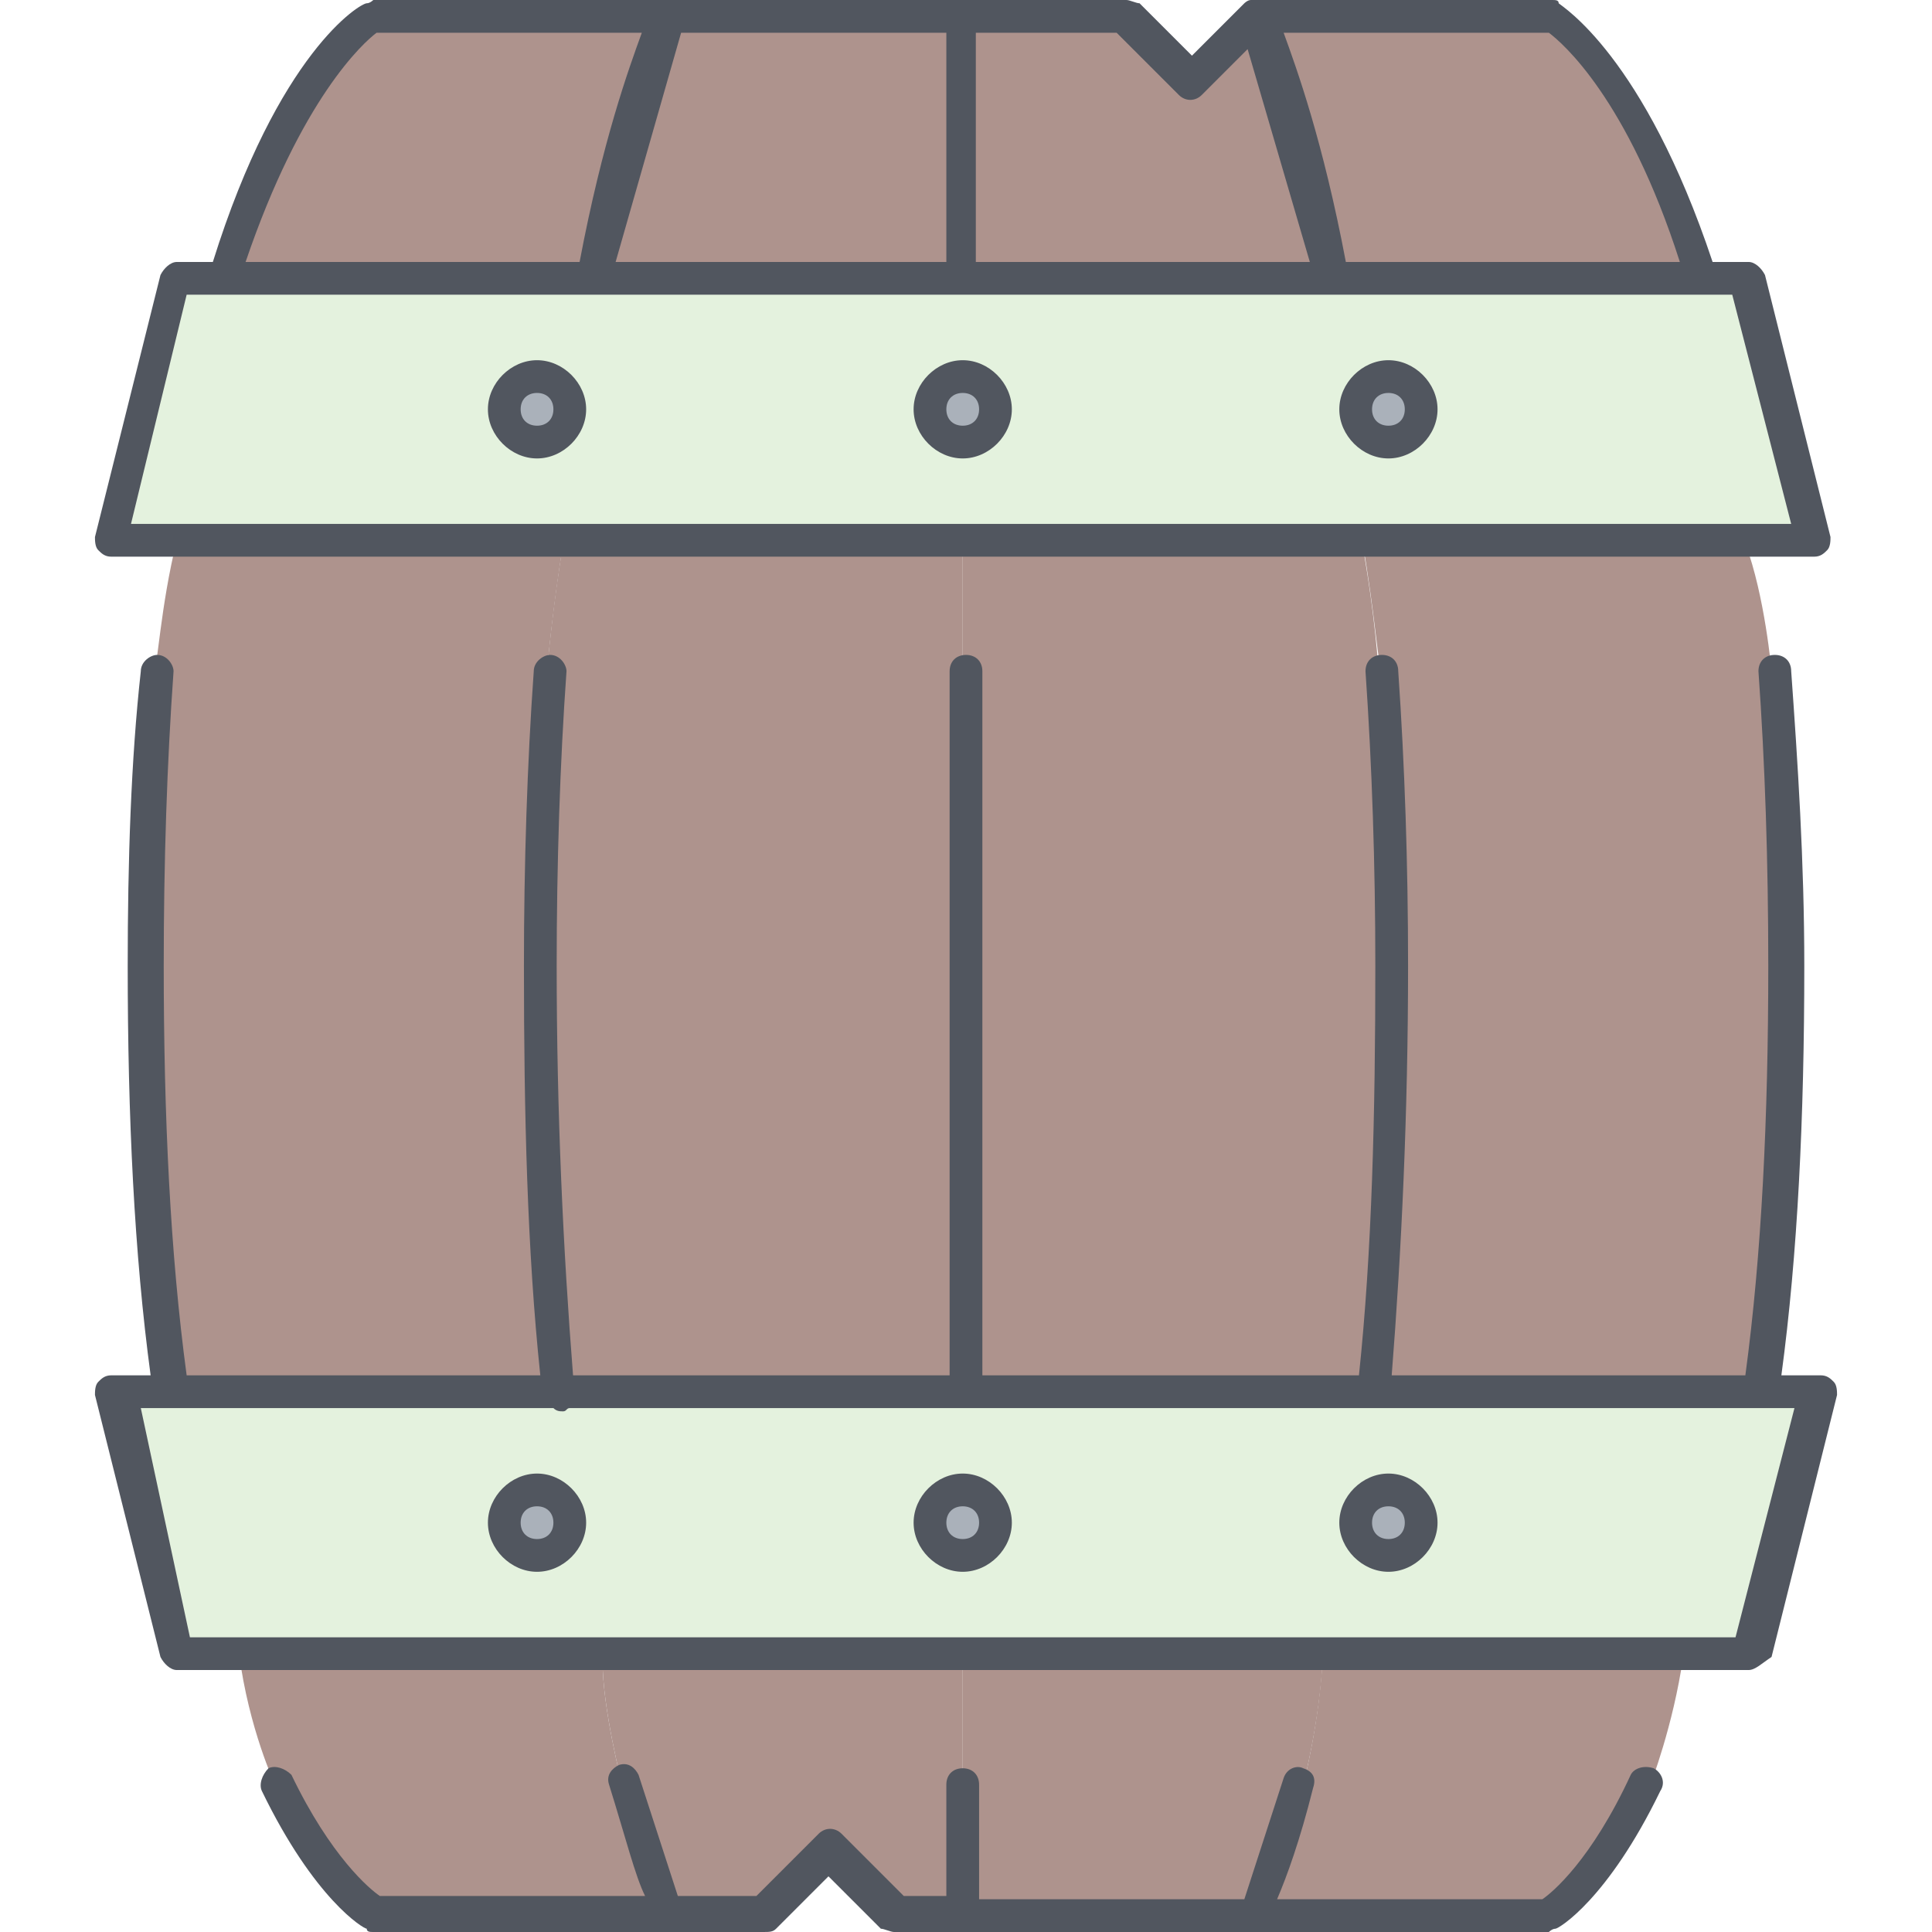
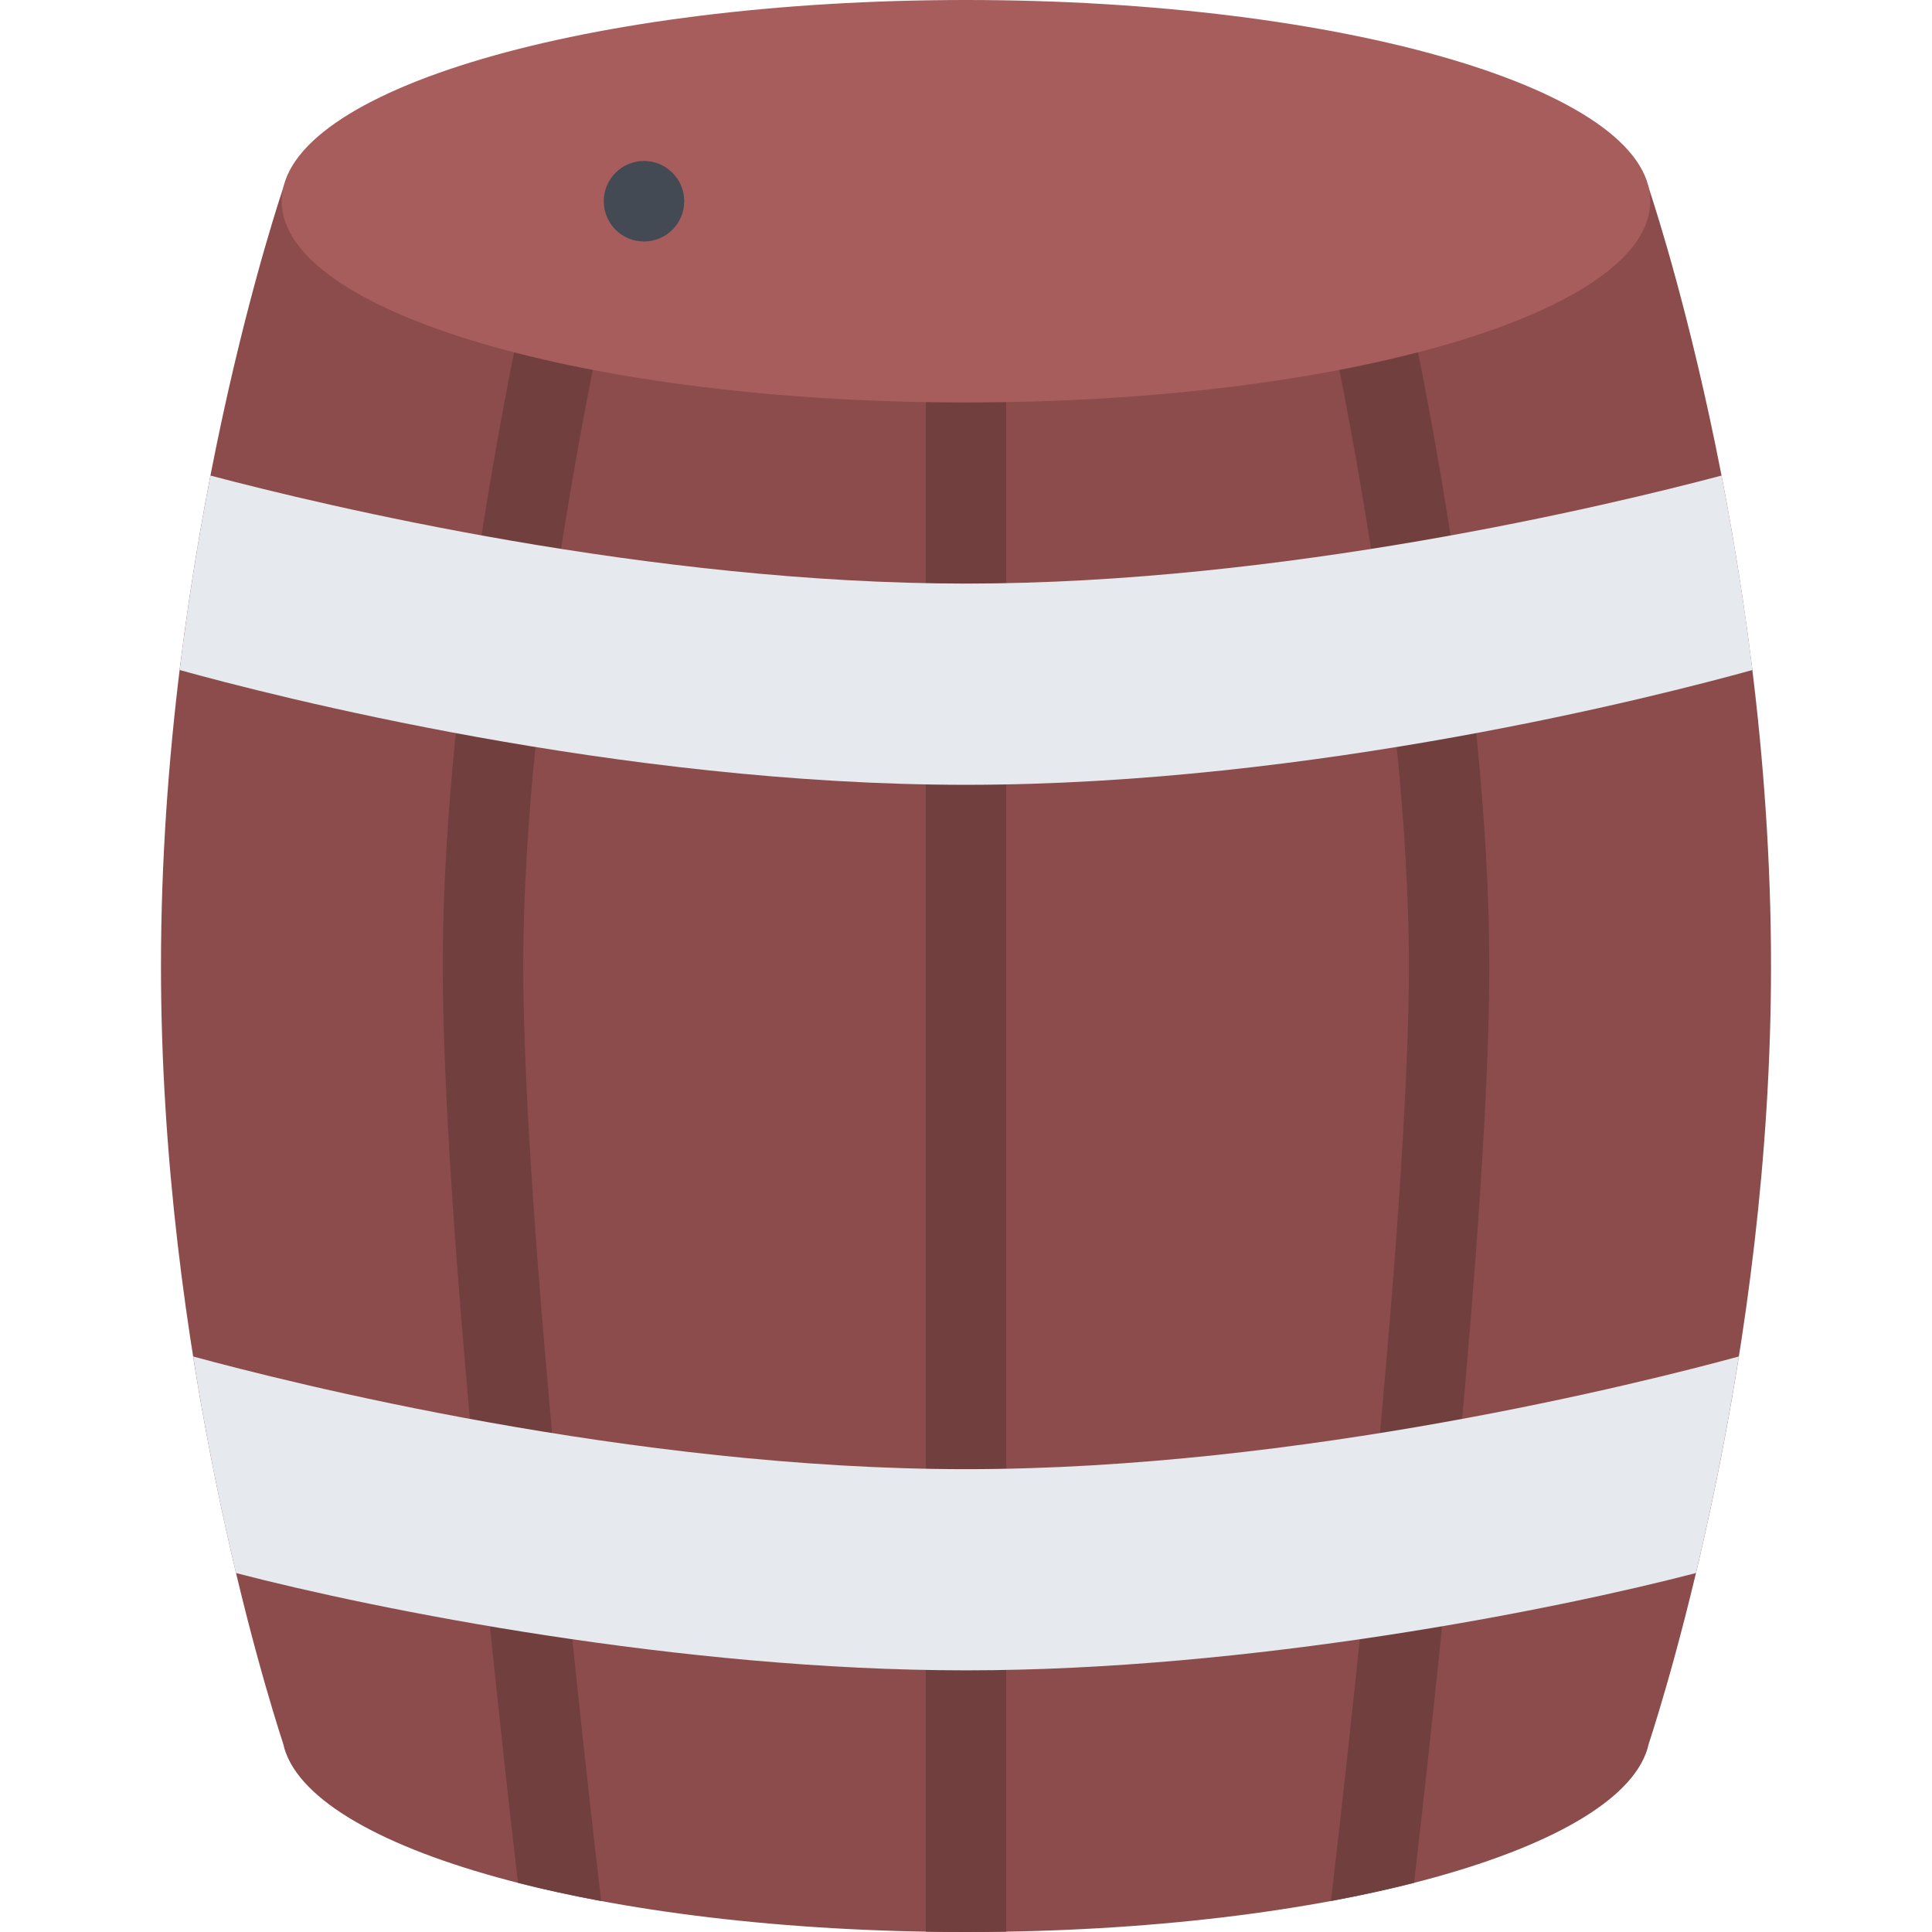
- <svg xmlns="http://www.w3.org/2000/svg" height="800px" width="800px" version="1.1" id="Layer_1" viewBox="0 0 503.467 503.467" xml:space="preserve">
-   <g transform="translate(4 1)">
-     <g>
-       <path style="fill:#AE938D;" d="M58.293,429.933h94.72v1.707c0,12.8,5.12,32.427,5.12,32.427    c5.973,23.893,11.947,34.133,11.947,34.133h-76.8c0,0-11.947-6.827-25.6-34.133C67.68,464.067,60.854,449.56,58.293,429.933    L58.293,429.933z M93.28,3.267h76.8c0,0-10.24,20.48-19.627,67.413v0.853H54.027C71.947,16.067,93.28,3.267,93.28,3.267z     M42.08,139.8h100.693v0.853c-2.56,15.36-4.267,33.28-4.267,33.28c-1.707,23.04-2.56,48.64-2.56,76.8    c0,43.52,1.707,80.213,5.12,110.933H40.374c-4.267-29.867-6.827-66.56-6.827-110.933c0-29.013,0.853-54.613,2.56-76.8    C36.96,173.933,37.813,156.867,42.08,139.8L42.08,139.8z" />
-       <path style="fill:#AE938D;" d="M246.88,139.8v221.867H141.067c-2.56-30.72-5.12-67.413-5.12-110.933    c0-28.16,0.853-53.76,2.56-76.8c0,0,1.707-18.773,4.267-33.28V139.8H246.88z M246.88,3.267v68.267h-96.427V70.68    C159.84,22.893,170.08,3.267,170.08,3.267H246.88z M153.013,429.933h93.867V498.2h-17.067l-17.067-17.067L195.68,498.2h-25.6    c0,0-5.12-10.24-11.947-34.133c0,0-5.12-19.627-5.12-32.427V429.933z" />
-       <path style="fill:#AE938D;" d="M343.307,70.68L343.307,70.68l-96.427,0.853V3.267h42.667l17.067,17.067L323.68,3.267    C323.68,3.267,333.92,23.747,343.307,70.68z M355.253,173.933c1.707,23.04,2.56,48.64,2.56,76.8c0,42.667-1.707,79.36-5.12,110.08    v0.853H246.88V139.8h104.107v0.853C354.4,159.427,355.253,173.933,355.253,173.933z M246.88,429.933h93.867v0.853    c-0.853,17.067-5.12,33.28-5.12,33.28C328.8,487.96,323.68,498.2,323.68,498.2h-76.8V429.933z" />
-       <path style="fill:#AE938D;" d="M438.88,71.533h-96.427V70.68c-9.387-47.787-19.627-67.413-19.627-67.413h76.8    C400.48,3.267,421.814,16.067,438.88,71.533z M350.987,139.8h99.84v0.853c5.12,13.653,6.827,33.28,6.827,33.28    c1.707,22.187,3.413,47.787,3.413,76.8c0,44.373-2.56,81.067-6.827,110.933H353.547v-0.853c3.413-30.72,5.12-67.413,5.12-110.08    c0-28.16-0.853-53.76-2.56-76.8C355.253,173.933,354.4,159.427,350.987,139.8L350.987,139.8z M340.747,429.933h93.867v0.853    c-2.56,17.92-8.533,33.28-8.533,33.28c-13.653,27.307-25.6,34.133-25.6,34.133h-76.8c0,0,5.12-10.24,11.947-34.133    C335.627,464.067,339.893,447.853,340.747,429.933L340.747,429.933z" />
-     </g>
-     <path style="fill:#E4F2DE;" d="M141.067,361.667H246.88h105.813h100.693h15.36l-17.067,68.267h-17.067h-93.867H246.88h-93.867   h-94.72H42.08l-17.067-68.267h15.36H141.067z M451.68,71.533l17.067,68.267h-17.92h-99.84H246.88H141.92H42.08H25.013L42.08,71.533   h12.8h96.427h96.427h96.427h96.427H451.68z" />
-     <path style="fill:#AAB1BA;" d="M357.814,404.333c5.12,0,8.533-3.413,8.533-8.533s-3.413-8.533-8.533-8.533   c-5.12,0-8.533,3.413-8.533,8.533S352.693,404.333,357.814,404.333z M357.814,114.2c5.12,0,8.533-3.413,8.533-8.533   c0-5.12-3.413-8.533-8.533-8.533c-5.12,0-8.533,3.413-8.533,8.533C349.28,110.787,352.693,114.2,357.814,114.2z M246.88,114.2   c5.12,0,8.533-3.413,8.533-8.533c0-5.12-3.413-8.533-8.533-8.533s-8.533,3.413-8.533,8.533   C238.347,110.787,241.76,114.2,246.88,114.2z M135.947,114.2c5.12,0,8.533-3.413,8.533-8.533c0-5.12-3.413-8.533-8.533-8.533   c-5.12,0-8.533,3.413-8.533,8.533C127.413,110.787,130.827,114.2,135.947,114.2z M246.88,404.333c5.12,0,8.533-3.413,8.533-8.533   s-3.413-8.533-8.533-8.533s-8.533,3.413-8.533,8.533S241.76,404.333,246.88,404.333z M135.947,404.333   c5.12,0,8.533-3.413,8.533-8.533s-3.413-8.533-8.533-8.533c-5.12,0-8.533,3.413-8.533,8.533S130.827,404.333,135.947,404.333z" />
+ <svg xmlns="http://www.w3.org/2000/svg" height="800px" width="800px" version="1.1" id="Layer_1" viewBox="0 0 511.672 511.672" xml:space="preserve">
+   <path style="fill:#8C4C4C;" d="M469.039,255.836c0-112.209-32.604-206.711-32.604-206.711H255.84H75.221  c0,0-32.588,94.502-32.588,206.711c0,102.528,27.623,191.439,32.37,205.993c6.074,27.826,84.696,49.843,180.837,49.843  c96.118,0,174.756-22.017,180.814-49.843C441.432,447.26,469.039,358.364,469.039,255.836z" />
+   <g>
+     <path style="fill:#723F3F;" d="M245.175,511.578c3.529,0.062,7.074,0.094,10.665,0.094c3.576,0,7.121-0.031,10.649-0.094V100.654   h-21.314L245.175,511.578L245.175,511.578z" />
+     <path style="fill:#723F3F;" d="M138.868,80.355c-0.89,3.966-21.611,97.906-21.611,175.481c0,65.864,15.021,200.59,19.925,242.813   c6.917,1.765,14.272,3.372,22.033,4.81c-3.529-30.122-20.644-179.354-20.644-247.623c0-75.187,20.893-169.892,21.111-170.844   L138.868,80.355z" />
+     <path style="fill:#723F3F;" d="M352.021,84.992c0.219,0.952,21.111,95.595,21.111,170.844c0,68.269-17.114,217.485-20.643,247.623   c7.745-1.438,15.115-3.061,22.017-4.81c4.903-42.255,19.926-176.949,19.926-242.813c0-77.575-20.706-171.516-21.58-175.481   L352.021,84.992z" />
  </g>
-   <path style="fill:#51565F;" d="M174.08,503.467L174.08,503.467h-76.8c-0.853,0-1.707,0-1.707-0.853  c-0.853,0-13.653-7.68-27.307-35.84c-0.853-1.707,0-4.267,1.707-5.973c1.707-0.853,4.267,0,5.973,1.707  c10.24,21.333,20.48,29.867,23.04,31.573h69.12c-2.56-5.12-5.12-15.36-9.387-29.013c-0.853-2.56,0.853-4.267,2.56-5.12  c2.56-0.853,4.267,0.853,5.12,2.56l10.24,31.573h20.48l16.213-16.213c1.707-1.707,4.267-1.707,5.973,0l16.213,16.213h11.093v-29.013  c0-2.56,1.707-4.267,4.267-4.267s4.267,1.707,4.267,4.267v29.867h69.12l10.24-31.573c0.853-2.56,3.413-3.413,5.12-2.56  c2.56,0.853,3.413,2.56,2.56,5.12c-3.413,13.653-6.827,23.04-9.387,29.013h69.12c2.56-1.707,12.8-10.24,23.04-32.427  c0.853-1.707,3.413-2.56,5.973-1.707c1.707,0.853,3.413,3.413,1.707,5.973c-13.653,28.16-26.453,35.84-27.307,35.84  c-0.853,0-1.707,0.853-1.707,0.853h-76.8l0,0H232.96c-0.853,0-2.56-0.853-3.413-0.853l-13.653-13.653l-13.653,13.653  c-0.853,0.853-1.707,0.853-3.413,0.853L174.08,503.467C174.08,503.467,174.08,503.467,174.08,503.467z M455.68,435.2H46.08  c-1.707,0-3.413-1.707-4.267-3.413L24.747,363.52c0-0.853,0-2.56,0.853-3.413c0.853-0.853,1.707-1.707,3.413-1.707h10.24  c-4.267-31.573-5.973-67.413-5.973-106.667c0-27.307,0.853-53.76,3.413-76.8c0-2.56,2.56-4.267,4.267-4.267  c2.56,0,4.267,2.56,4.267,4.267c-1.707,23.893-2.56,49.493-2.56,76.8c0,39.253,1.707,75.093,5.973,106.667h92.16  c-3.413-32.427-4.267-68.267-4.267-106.667c0-26.453,0.853-52.907,2.56-76.8c0-2.56,2.56-4.267,4.267-4.267  c2.56,0,4.267,2.56,4.267,4.267c-1.707,23.893-2.56,50.347-2.56,76.8c0,38.4,1.707,74.24,4.267,106.667h98.133V174.933  c0-2.56,1.707-4.267,4.267-4.267c2.56,0,4.267,1.707,4.267,4.267V358.4h98.133c3.413-32.427,4.267-68.267,4.267-106.667  c0-26.453-0.853-52.053-2.56-76.8c0-2.56,1.707-4.267,4.267-4.267s4.267,1.707,4.267,4.267c1.707,24.747,2.56,50.347,2.56,76.8  c0,38.4-1.707,74.24-4.267,106.667h92.16c4.267-31.573,5.973-67.413,5.973-106.667c0-27.307-0.853-52.907-2.56-76.8  c0-2.56,1.707-4.267,4.267-4.267s4.267,1.707,4.267,4.267c1.707,23.893,3.413,49.493,3.413,76.8  c0,39.253-1.707,75.093-5.973,106.667h10.24c1.707,0,2.56,0.853,3.413,1.707c0.853,0.853,0.853,2.56,0.853,3.413l-17.067,68.267  C459.093,433.493,457.387,435.2,455.68,435.2z M49.493,426.667h402.773l15.36-59.733h-9.387l0,0H148.48  c-0.853,0-0.853,0.853-1.707,0.853c-0.853,0-1.707,0-2.56-0.853H46.08l0,0h-9.387L49.493,426.667z M361.814,409.6  c-6.827,0-12.8-5.973-12.8-12.8s5.973-12.8,12.8-12.8s12.8,5.973,12.8,12.8S368.64,409.6,361.814,409.6z M361.814,392.533  c-2.56,0-4.267,1.707-4.267,4.267s1.707,4.267,4.267,4.267s4.267-1.707,4.267-4.267S364.374,392.533,361.814,392.533z M250.88,409.6  c-6.827,0-12.8-5.973-12.8-12.8s5.973-12.8,12.8-12.8s12.8,5.973,12.8,12.8S257.707,409.6,250.88,409.6z M250.88,392.533  c-2.56,0-4.267,1.707-4.267,4.267s1.707,4.267,4.267,4.267s4.267-1.707,4.267-4.267S253.44,392.533,250.88,392.533z M139.947,409.6  c-6.827,0-12.8-5.973-12.8-12.8s5.973-12.8,12.8-12.8c6.827,0,12.8,5.973,12.8,12.8S146.773,409.6,139.947,409.6z M139.947,392.533  c-2.56,0-4.267,1.707-4.267,4.267s1.707,4.267,4.267,4.267c2.56,0,4.267-1.707,4.267-4.267S142.507,392.533,139.947,392.533z   M472.747,145.067H29.013c-1.707,0-2.56-0.853-3.413-1.707c-0.853-0.853-0.853-2.56-0.853-3.413L41.813,71.68  c0.853-1.707,2.56-3.413,4.267-3.413h9.387c17.067-54.613,38.4-67.413,40.107-67.413C96.427,0.853,97.28,0,97.28,0h76.8l0,0h119.467  c0.853,0,2.56,0.853,3.413,0.853l13.653,13.653l13.653-13.653c0,0,0.853-0.853,1.707-0.853l0,0l0,0l0,0c0.853,0,0.853,0,1.707,0  h76.8c0.853,0,1.707,0,1.707,0.853c0.853,0.853,22.187,13.653,40.107,67.413h9.387c1.707,0,3.413,1.707,4.267,3.413l17.067,68.267  c0,0.853,0,2.56-0.853,3.413C475.307,144.213,474.453,145.067,472.747,145.067z M34.134,136.533h432.64L451.414,76.8h-9.387l0,0  h-384l0,0H48.64L34.134,136.533z M350.72,68.267h87.04C424.107,25.6,407.04,11.093,403.627,8.533h-69.12  C337.92,17.92,344.747,36.693,350.72,68.267z M255.147,68.267h86.187L325.12,12.8l-11.947,11.947c-1.707,1.707-4.267,1.707-5.973,0  L290.987,8.533h-36.693v59.733H255.147z M160.427,68.267h86.187V8.533h-69.12L160.427,68.267z M64,68.267h87.04  c5.973-31.573,12.8-50.347,16.213-59.733h-69.12C94.72,11.093,78.507,25.6,64,68.267z M361.814,119.467  c-6.827,0-12.8-5.973-12.8-12.8s5.973-12.8,12.8-12.8s12.8,5.973,12.8,12.8S368.64,119.467,361.814,119.467z M361.814,102.4  c-2.56,0-4.267,1.707-4.267,4.267s1.707,4.267,4.267,4.267s4.267-1.707,4.267-4.267S364.374,102.4,361.814,102.4z M250.88,119.467  c-6.827,0-12.8-5.973-12.8-12.8s5.973-12.8,12.8-12.8s12.8,5.973,12.8,12.8S257.707,119.467,250.88,119.467z M250.88,102.4  c-2.56,0-4.267,1.707-4.267,4.267s1.707,4.267,4.267,4.267s4.267-1.707,4.267-4.267S253.44,102.4,250.88,102.4z M139.947,119.467  c-6.827,0-12.8-5.973-12.8-12.8s5.973-12.8,12.8-12.8c6.827,0,12.8,5.973,12.8,12.8S146.773,119.467,139.947,119.467z   M139.947,102.4c-2.56,0-4.267,1.707-4.267,4.267s1.707,4.267,4.267,4.267c2.56,0,4.267-1.707,4.267-4.267  S142.507,102.4,139.947,102.4z" />
+   <g>
+     <path style="fill:#E6E9ED;" d="M45.943,117.737L45.943,117.737L45.943,117.737z" />
+     <path style="fill:#E6E9ED;" d="M255.84,154.557c-83.743,0-169.844-20.611-200.09-28.606c-3.029,15.521-5.887,32.854-8.167,51.498   c24.516,6.809,116.27,30.402,208.257,30.402c91.996,0,183.719-23.594,208.266-30.402c-2.28-18.644-5.153-35.977-8.183-51.498   C425.692,133.961,339.716,154.557,255.84,154.557z" />
+     <path style="fill:#E6E9ED;" d="M51.159,359.254c3.451,21.846,7.526,41.317,11.352,57.354   c37.273,9.713,117.721,25.766,193.329,25.766c75.6,0,156.018-16.053,193.307-25.766c3.841-16.036,7.9-35.508,11.367-57.354   c-25.047,6.824-116.082,29.841-204.674,29.841C167.24,389.095,76.221,366.078,51.159,359.254z" />
+   </g>
+   <path style="fill:#A85D5D;" d="M437.061,53.294c0,29.434-81.137,53.294-181.221,53.294c-100.092,0-181.228-23.86-181.228-53.294  C74.612,23.859,155.748,0,255.84,0C355.924,0,437.061,23.859,437.061,53.294z" />
+   <path style="fill:#434A54;" d="M181.216,53.294c0,5.887-4.778,10.665-10.665,10.665s-10.649-4.778-10.649-10.665  s4.763-10.665,10.649-10.665S181.216,47.407,181.216,53.294z" />
</svg>
